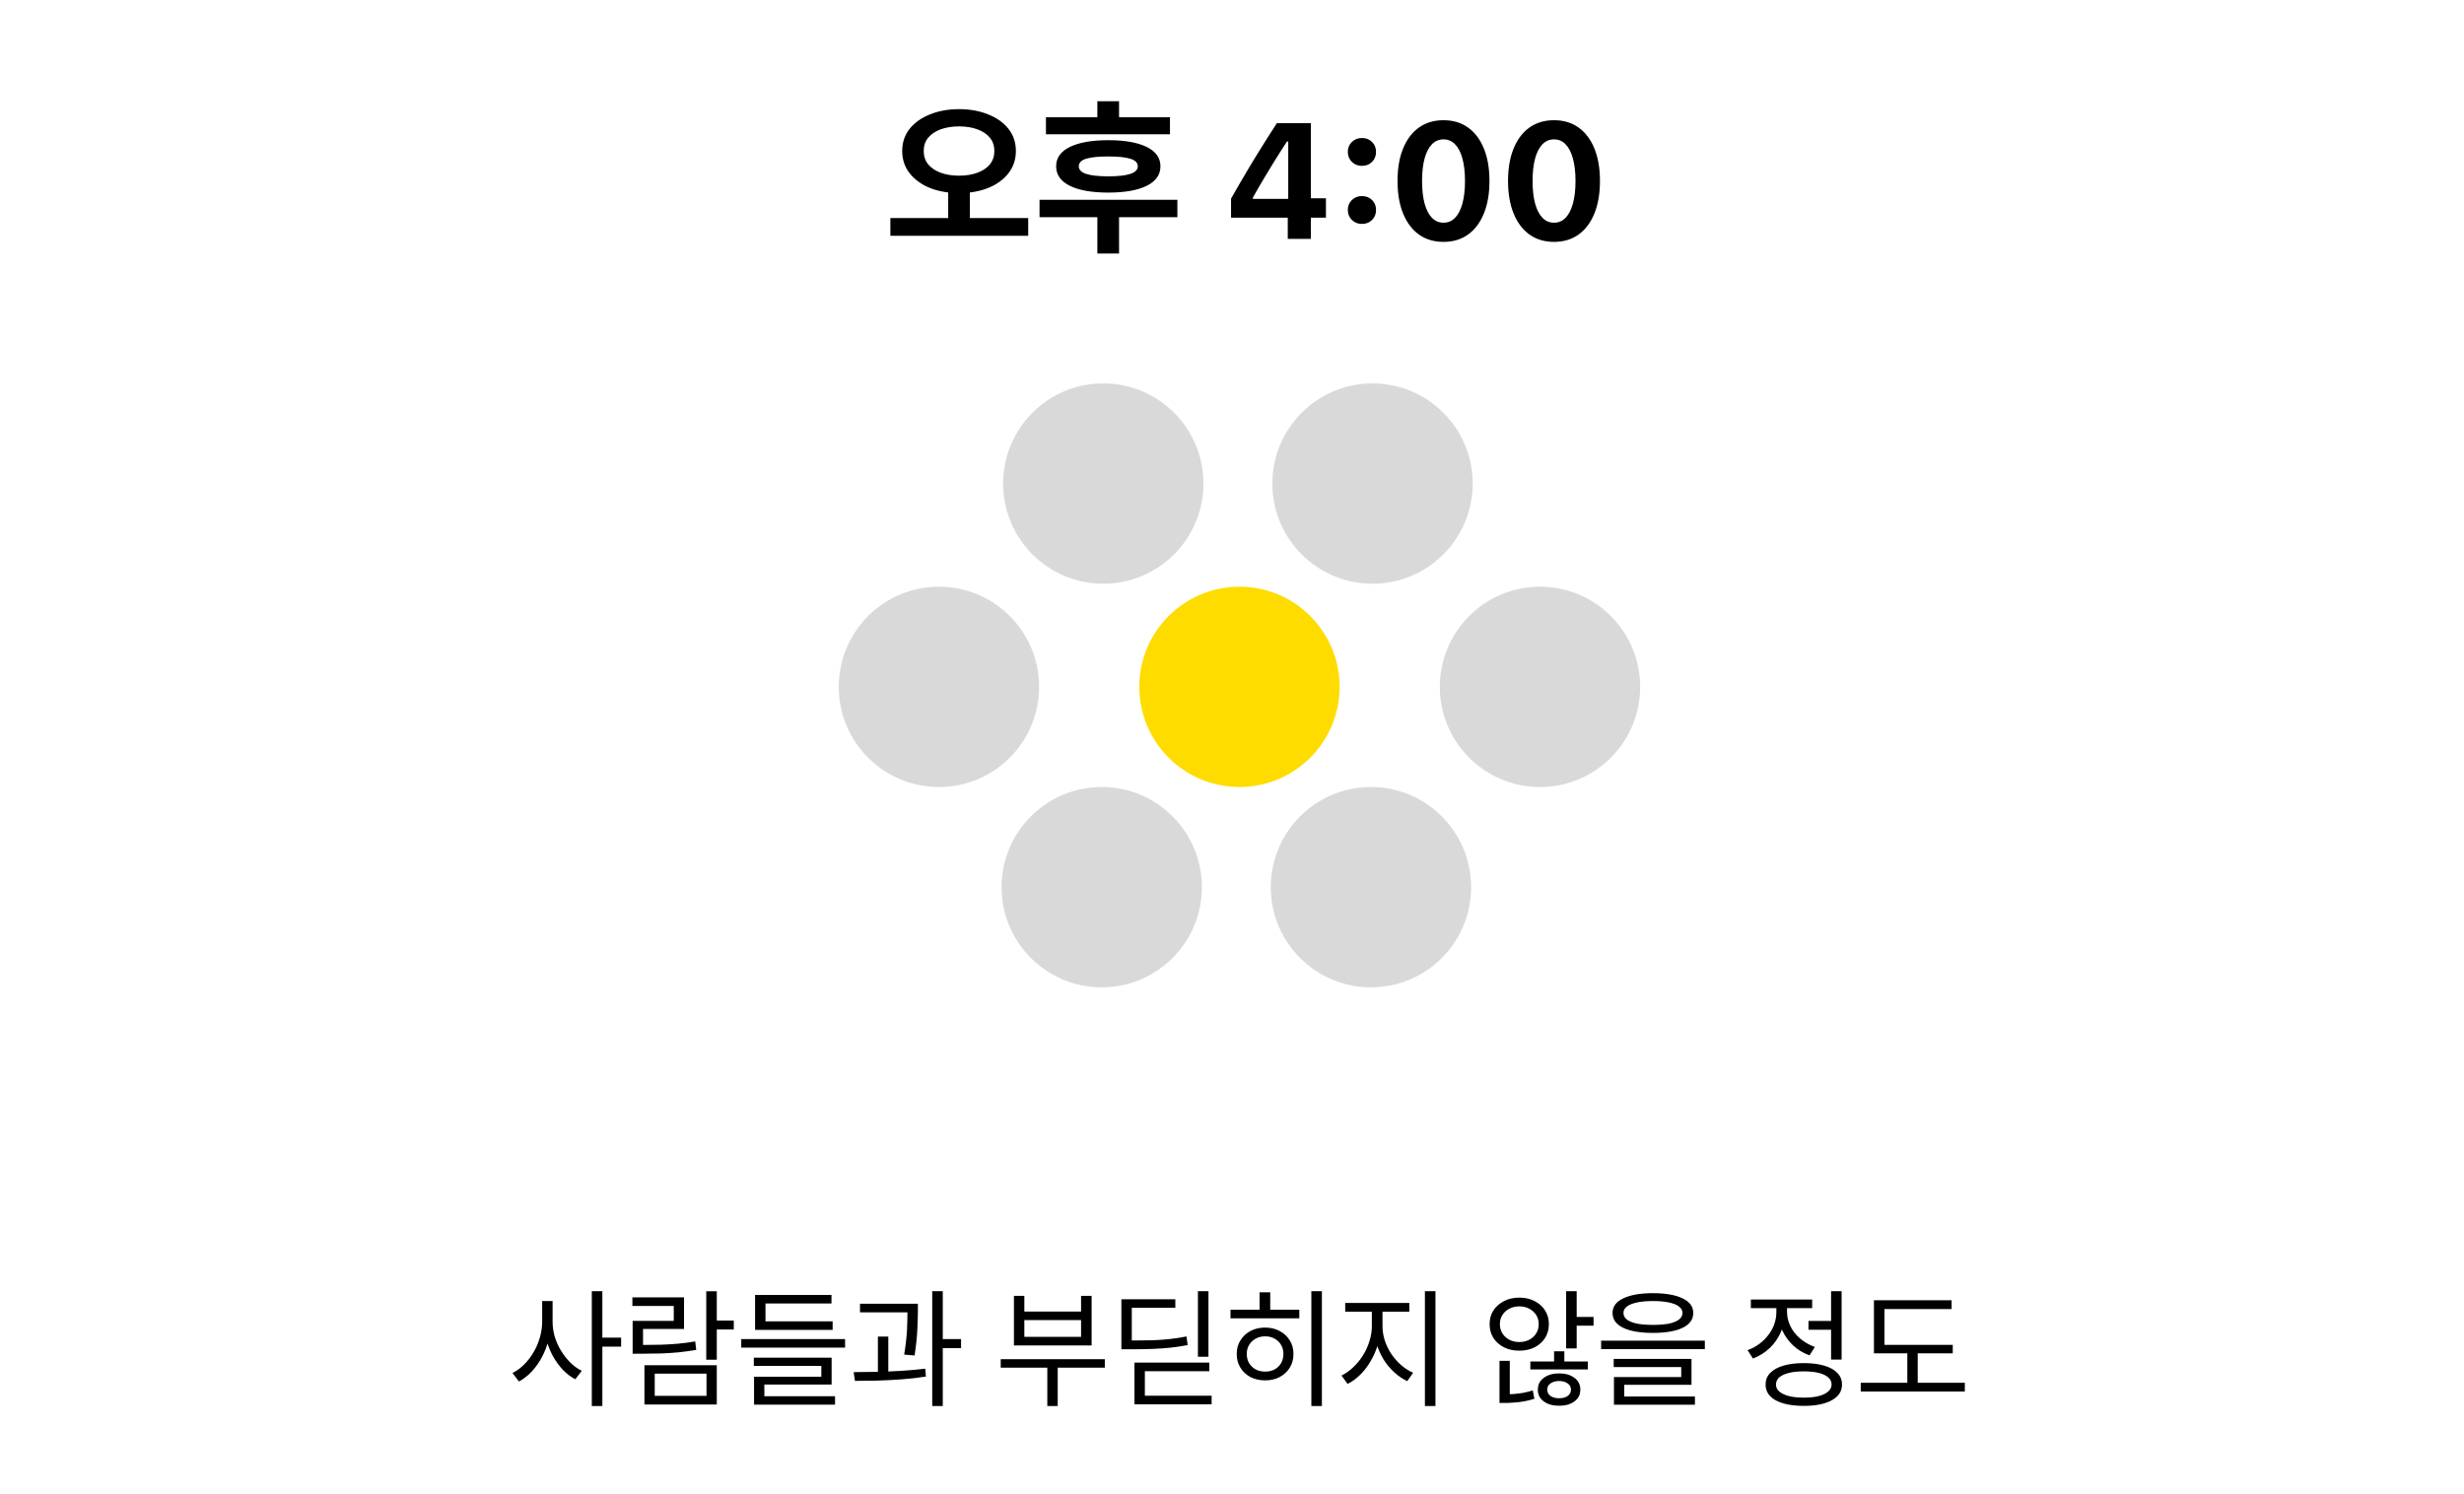
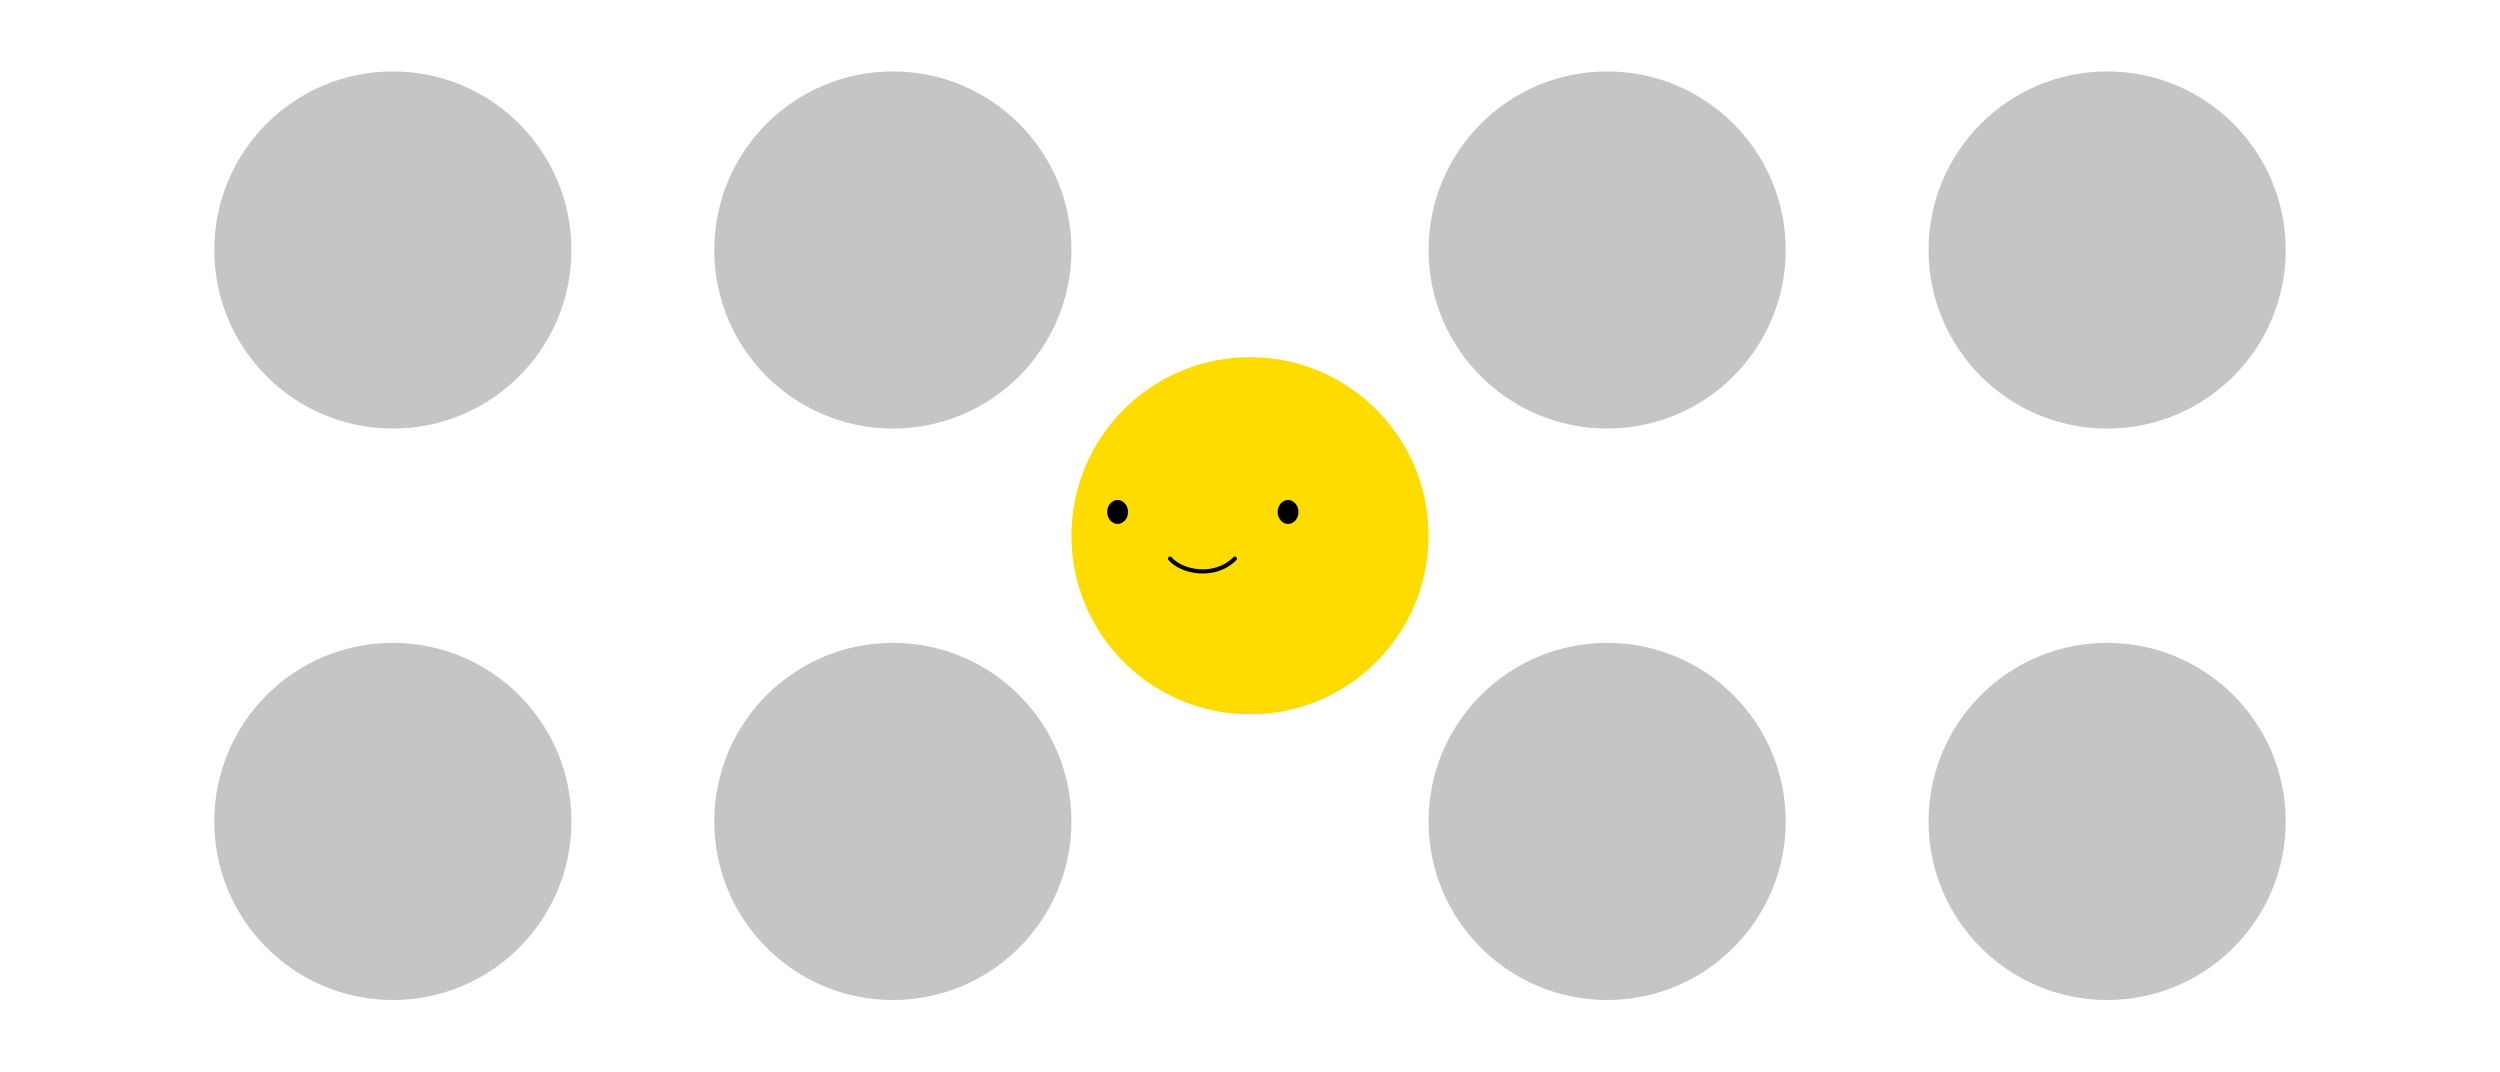
- <svg xmlns="http://www.w3.org/2000/svg" width="165" height="100" viewBox="0 0 165 100" fill="none">
-   <path d="M36.306 87.133H36.885V88.51C36.885 88.936 36.831 89.352 36.723 89.76C36.621 90.168 36.474 90.55 36.281 90.907C36.088 91.264 35.862 91.582 35.601 91.859C35.34 92.137 35.057 92.358 34.751 92.522L34.318 91.953C34.601 91.811 34.861 91.621 35.099 91.383C35.343 91.14 35.556 90.862 35.737 90.55C35.918 90.239 36.057 89.91 36.154 89.564C36.255 89.213 36.306 88.862 36.306 88.51V87.133ZM36.434 87.133H37.004V88.51C37.004 88.85 37.052 89.188 37.148 89.522C37.25 89.856 37.392 90.171 37.573 90.466C37.754 90.76 37.961 91.024 38.194 91.256C38.431 91.488 38.687 91.672 38.959 91.808L38.525 92.37C38.225 92.216 37.947 92.007 37.692 91.74C37.443 91.474 37.222 91.171 37.029 90.831C36.842 90.485 36.695 90.117 36.587 89.726C36.485 89.329 36.434 88.924 36.434 88.51V87.133ZM39.63 86.471H40.336V94.163H39.63V86.471ZM40.174 89.582H41.593V90.185H40.174V89.582ZM47.294 86.479H47.999V91.061H47.294V86.479ZM47.778 88.442H49.138V89.037H47.778V88.442ZM43.154 91.434H47.999V94.061H43.154V91.434ZM47.311 91.996H43.843V93.483H47.311V91.996ZM42.364 90.075H42.967C43.432 90.075 43.86 90.069 44.251 90.058C44.648 90.046 45.03 90.023 45.398 89.99C45.772 89.956 46.158 89.904 46.554 89.837L46.622 90.406C46.214 90.474 45.821 90.528 45.441 90.567C45.067 90.602 44.679 90.627 44.276 90.644C43.88 90.655 43.443 90.661 42.967 90.661H42.364V90.075ZM42.347 86.887H45.806V89.004H43.061V90.406H42.364V88.46H45.118V87.465H42.347V86.887ZM49.637 89.683H56.59V90.253H49.637V89.683ZM50.563 88.493H55.757V89.063H50.563V88.493ZM50.563 86.725H55.68V87.295H51.26V88.944H50.563V86.725ZM50.478 90.924H55.689V92.727H51.184V93.695H50.495V92.2H55V91.477H50.478V90.924ZM50.495 93.508H55.918V94.07H50.495V93.508ZM57.59 87.312H61.058V87.89H57.59V87.312ZM58.788 89.513H59.485V92.115H58.788V89.513ZM60.769 87.312H61.466V87.728C61.466 88.04 61.454 88.448 61.432 88.953C61.415 89.457 61.352 90.066 61.245 90.78L60.548 90.721C60.661 90.023 60.726 89.428 60.743 88.936C60.76 88.442 60.769 88.04 60.769 87.728V87.312ZM62.426 86.471H63.132V94.163H62.426V86.471ZM62.936 89.683H64.356V90.287H62.936V89.683ZM57.25 92.48L57.165 91.894C57.624 91.888 58.125 91.882 58.669 91.876C59.219 91.865 59.774 91.843 60.335 91.808C60.902 91.775 61.443 91.726 61.959 91.664L62.001 92.191C61.468 92.276 60.922 92.338 60.361 92.378C59.805 92.418 59.261 92.446 58.729 92.463C58.196 92.474 57.703 92.48 57.25 92.48ZM67.013 91.026H73.983V91.596H67.013V91.026ZM70.132 91.29H70.829V94.163H70.132V91.29ZM67.897 86.785H68.594V87.839H72.393V86.785H73.099V90.109H67.897V86.785ZM68.594 88.409V89.531H72.393V88.409H68.594ZM75.093 89.777H75.722C76.277 89.777 76.764 89.771 77.184 89.76C77.609 89.743 78 89.715 78.357 89.675C78.719 89.635 79.085 89.579 79.453 89.505L79.53 90.083C79.15 90.157 78.776 90.213 78.408 90.253C78.04 90.293 77.64 90.321 77.209 90.338C76.784 90.355 76.288 90.364 75.722 90.364H75.093V89.777ZM75.093 87.014H78.705V87.584H75.79V90.117H75.093V87.014ZM80.218 86.471H80.924V90.865H80.218V86.471ZM75.968 91.256H80.983V91.834H76.665V93.823H75.968V91.256ZM75.968 93.475H81.136V94.052H75.968V93.475ZM87.814 86.471H88.52V94.163H87.814V86.471ZM82.4 87.712H87.007V88.29H82.4V87.712ZM84.72 88.91C85.083 88.91 85.406 88.987 85.689 89.139C85.978 89.293 86.205 89.502 86.369 89.769C86.534 90.029 86.616 90.332 86.616 90.678C86.616 91.024 86.534 91.33 86.369 91.596C86.205 91.862 85.978 92.072 85.689 92.225C85.406 92.372 85.083 92.446 84.72 92.446C84.352 92.446 84.023 92.372 83.734 92.225C83.451 92.072 83.227 91.862 83.063 91.596C82.898 91.33 82.816 91.024 82.816 90.678C82.816 90.332 82.898 90.029 83.063 89.769C83.227 89.502 83.451 89.293 83.734 89.139C84.023 88.987 84.352 88.91 84.72 88.91ZM84.72 89.496C84.488 89.496 84.278 89.547 84.091 89.65C83.904 89.751 83.757 89.89 83.649 90.066C83.541 90.242 83.488 90.446 83.488 90.678C83.488 90.91 83.541 91.117 83.649 91.299C83.757 91.474 83.904 91.613 84.091 91.715C84.278 91.811 84.488 91.859 84.72 91.859C84.958 91.859 85.168 91.811 85.349 91.715C85.536 91.613 85.681 91.474 85.783 91.299C85.89 91.117 85.944 90.91 85.944 90.678C85.944 90.446 85.89 90.242 85.783 90.066C85.681 89.89 85.536 89.751 85.349 89.65C85.168 89.547 84.958 89.496 84.72 89.496ZM84.346 86.547H85.06V88.069H84.346V86.547ZM91.865 87.576H92.444V88.817C92.444 89.225 92.387 89.627 92.273 90.023C92.16 90.415 92.001 90.786 91.797 91.137C91.599 91.483 91.367 91.789 91.1 92.055C90.834 92.321 90.548 92.531 90.242 92.684L89.834 92.123C90.112 91.987 90.372 91.803 90.616 91.57C90.865 91.338 91.084 91.072 91.27 90.772C91.457 90.471 91.602 90.154 91.704 89.82C91.812 89.485 91.865 89.151 91.865 88.817V87.576ZM92.01 87.576H92.579V88.817C92.579 89.139 92.63 89.463 92.733 89.785C92.84 90.103 92.987 90.403 93.174 90.686C93.367 90.964 93.585 91.211 93.829 91.426C94.078 91.641 94.345 91.811 94.628 91.936L94.237 92.497C93.925 92.35 93.633 92.151 93.362 91.902C93.09 91.653 92.852 91.367 92.647 91.043C92.449 90.715 92.293 90.364 92.18 89.99C92.067 89.61 92.01 89.219 92.01 88.817V87.576ZM90.081 87.261H94.373V87.847H90.081V87.261ZM95.418 86.471H96.124V94.163H95.418V86.471ZM101.739 86.904C102.119 86.904 102.459 86.981 102.759 87.133C103.059 87.287 103.294 87.496 103.464 87.763C103.634 88.029 103.719 88.335 103.719 88.68C103.719 89.026 103.634 89.335 103.464 89.607C103.294 89.873 103.059 90.083 102.759 90.236C102.459 90.383 102.119 90.457 101.739 90.457C101.359 90.457 101.019 90.383 100.719 90.236C100.419 90.083 100.181 89.873 100.005 89.607C99.835 89.335 99.75 89.026 99.75 88.68C99.75 88.335 99.835 88.029 100.005 87.763C100.181 87.496 100.419 87.287 100.719 87.133C101.019 86.981 101.359 86.904 101.739 86.904ZM101.739 87.49C101.495 87.49 101.274 87.541 101.076 87.644C100.878 87.746 100.722 87.887 100.608 88.069C100.495 88.244 100.438 88.448 100.438 88.68C100.438 88.913 100.495 89.12 100.608 89.301C100.722 89.482 100.878 89.624 101.076 89.726C101.274 89.828 101.495 89.879 101.739 89.879C101.988 89.879 102.209 89.828 102.402 89.726C102.6 89.624 102.756 89.482 102.869 89.301C102.983 89.12 103.039 88.913 103.039 88.68C103.039 88.448 102.983 88.244 102.869 88.069C102.756 87.887 102.6 87.746 102.402 87.644C102.209 87.541 101.988 87.49 101.739 87.49ZM104.875 86.471H105.581V90.304H104.875V86.471ZM105.275 88.196H106.711V88.782H105.275V88.196ZM100.413 93.381H100.787C100.94 93.381 101.118 93.375 101.322 93.364C101.526 93.347 101.742 93.322 101.968 93.287C102.195 93.248 102.419 93.191 102.64 93.118L102.75 93.678C102.507 93.758 102.266 93.817 102.028 93.857C101.796 93.897 101.575 93.922 101.365 93.933C101.155 93.951 100.963 93.959 100.787 93.959H100.413V93.381ZM100.413 91.137H101.101V93.585H100.413V91.137ZM102.478 91.18H106.329V91.715H102.478V91.18ZM104.408 91.978C104.827 91.978 105.167 92.078 105.428 92.276C105.694 92.469 105.827 92.732 105.827 93.067C105.827 93.401 105.694 93.664 105.428 93.857C105.167 94.05 104.827 94.146 104.408 94.146C103.989 94.146 103.646 94.05 103.379 93.857C103.113 93.664 102.98 93.401 102.98 93.067C102.98 92.732 103.113 92.469 103.379 92.276C103.646 92.078 103.989 91.978 104.408 91.978ZM104.408 92.489C104.176 92.489 103.983 92.542 103.83 92.65C103.683 92.752 103.609 92.891 103.609 93.067C103.609 93.242 103.683 93.384 103.83 93.492C103.983 93.594 104.176 93.644 104.408 93.644C104.64 93.644 104.83 93.594 104.977 93.492C105.125 93.384 105.198 93.242 105.198 93.067C105.198 92.891 105.125 92.752 104.977 92.65C104.83 92.542 104.64 92.489 104.408 92.489ZM104.068 90.499H104.756V91.596H104.068V90.499ZM110.686 86.606C111.536 86.606 112.199 86.723 112.675 86.955C113.151 87.182 113.389 87.507 113.389 87.933C113.389 88.363 113.151 88.695 112.675 88.927C112.199 89.154 111.536 89.267 110.686 89.267C109.842 89.267 109.179 89.154 108.697 88.927C108.221 88.695 107.983 88.363 107.983 87.933C107.983 87.507 108.221 87.182 108.697 86.955C109.179 86.723 109.842 86.606 110.686 86.606ZM110.686 87.133C110.273 87.133 109.918 87.165 109.624 87.227C109.329 87.289 109.102 87.38 108.944 87.499C108.791 87.618 108.714 87.763 108.714 87.933C108.714 88.103 108.791 88.25 108.944 88.374C109.102 88.493 109.329 88.584 109.624 88.647C109.918 88.703 110.273 88.731 110.686 88.731C111.106 88.731 111.463 88.703 111.757 88.647C112.052 88.584 112.276 88.493 112.429 88.374C112.587 88.25 112.667 88.103 112.667 87.933C112.667 87.763 112.587 87.618 112.429 87.499C112.276 87.38 112.052 87.289 111.757 87.227C111.463 87.165 111.106 87.133 110.686 87.133ZM107.218 89.785H114.163V90.355H107.218V89.785ZM108.06 91.01H113.27V92.743H108.765V93.67H108.077V92.225H112.582V91.553H108.06V91.01ZM108.077 93.525H113.5V94.078H108.077V93.525ZM121.104 88.468H122.829V89.055H121.104V88.468ZM122.617 86.471H123.322V91.052H122.617V86.471ZM120.789 91.29C121.322 91.29 121.778 91.347 122.158 91.46C122.543 91.573 122.838 91.738 123.042 91.953C123.246 92.163 123.348 92.421 123.348 92.727C123.348 93.18 123.118 93.531 122.659 93.781C122.206 94.03 121.583 94.154 120.789 94.154C119.996 94.154 119.37 94.03 118.911 93.781C118.457 93.531 118.231 93.18 118.231 92.727C118.231 92.421 118.333 92.163 118.537 91.953C118.746 91.738 119.041 91.573 119.421 91.46C119.806 91.347 120.262 91.29 120.789 91.29ZM120.789 91.843C120.404 91.843 120.072 91.876 119.795 91.945C119.517 92.013 119.302 92.112 119.149 92.242C119.001 92.372 118.928 92.534 118.928 92.727C118.928 92.908 119.001 93.064 119.149 93.194C119.302 93.324 119.517 93.426 119.795 93.5C120.072 93.568 120.404 93.602 120.789 93.602C121.18 93.602 121.512 93.568 121.784 93.5C122.061 93.426 122.274 93.324 122.421 93.194C122.574 93.064 122.651 92.908 122.651 92.727C122.651 92.534 122.574 92.372 122.421 92.242C122.274 92.112 122.061 92.013 121.784 91.945C121.512 91.876 121.18 91.843 120.789 91.843ZM118.953 87.252H119.531V87.873C119.531 88.343 119.441 88.785 119.259 89.199C119.084 89.607 118.834 89.967 118.511 90.278C118.188 90.585 117.814 90.82 117.389 90.984L117.024 90.423C117.313 90.321 117.573 90.182 117.806 90.007C118.044 89.831 118.248 89.63 118.418 89.403C118.593 89.176 118.727 88.933 118.817 88.672C118.908 88.411 118.953 88.145 118.953 87.873V87.252ZM119.089 87.252H119.667V87.865C119.667 88.193 119.744 88.513 119.897 88.825C120.05 89.137 120.268 89.412 120.551 89.65C120.835 89.888 121.16 90.075 121.529 90.21L121.172 90.772C120.752 90.618 120.387 90.397 120.075 90.109C119.764 89.814 119.52 89.474 119.344 89.088C119.174 88.703 119.089 88.295 119.089 87.865V87.252ZM117.245 87.031H121.35V87.609H117.245V87.031ZM125.487 90.066H130.765V90.635H125.487V90.066ZM124.603 92.608H131.573V93.194H124.603V92.608ZM127.722 90.312H128.419V92.837H127.722V90.312ZM125.487 87.082H130.689V87.669H126.192V90.321H125.487V87.082Z" fill="black" />
-   <circle cx="83" cy="46" r="6.708" fill="#FFDC00" />
-   <circle cx="103.125" cy="46" r="6.708" fill="#D9D9D9" />
-   <circle cx="91.805" cy="59.416" r="6.708" fill="#D9D9D9" />
-   <circle cx="73.881" cy="32.385" r="6.708" fill="#D9D9D9" />
-   <circle cx="91.909" cy="32.385" r="6.708" fill="#D9D9D9" />
-   <circle cx="73.776" cy="59.416" r="6.708" fill="#D9D9D9" />
-   <circle cx="62.875" cy="46" r="6.708" fill="#D9D9D9" />
-   <path d="M63.495 12.513H64.947V14.834H63.495V12.513ZM64.221 7.31C64.947 7.31 65.596 7.427 66.168 7.662C66.748 7.889 67.202 8.212 67.532 8.63C67.862 9.048 68.027 9.543 68.027 10.115C68.027 10.68 67.862 11.175 67.532 11.6C67.202 12.025 66.748 12.355 66.168 12.59C65.596 12.817 64.947 12.931 64.221 12.931C63.503 12.931 62.854 12.817 62.274 12.59C61.702 12.355 61.248 12.025 60.91 11.6C60.58 11.175 60.415 10.68 60.415 10.115C60.415 9.543 60.58 9.048 60.91 8.63C61.248 8.212 61.702 7.889 62.274 7.662C62.854 7.427 63.503 7.31 64.221 7.31ZM64.221 8.465C63.759 8.465 63.349 8.531 62.989 8.663C62.637 8.795 62.359 8.982 62.153 9.224C61.955 9.466 61.856 9.763 61.856 10.115C61.856 10.46 61.955 10.757 62.153 11.006C62.359 11.248 62.637 11.435 62.989 11.567C63.349 11.699 63.759 11.765 64.221 11.765C64.691 11.765 65.101 11.699 65.453 11.567C65.813 11.435 66.091 11.248 66.289 11.006C66.487 10.757 66.586 10.46 66.586 10.115C66.586 9.763 66.487 9.466 66.289 9.224C66.091 8.982 65.813 8.795 65.453 8.663C65.101 8.531 64.691 8.465 64.221 8.465ZM59.623 14.603H68.852V15.791H59.623V14.603ZM70.041 7.849H78.346V8.993H70.041V7.849ZM69.612 13.382H78.841V14.548H69.612V13.382ZM73.484 14.416H74.936V16.979H73.484V14.416ZM74.221 9.389C75.314 9.389 76.168 9.539 76.784 9.84C77.4 10.141 77.708 10.573 77.708 11.138C77.708 11.703 77.4 12.139 76.784 12.447C76.168 12.748 75.31 12.898 74.21 12.898C73.118 12.898 72.263 12.748 71.647 12.447C71.031 12.139 70.723 11.703 70.723 11.138C70.723 10.573 71.031 10.141 71.647 9.84C72.263 9.539 73.121 9.389 74.221 9.389ZM74.21 10.478C73.55 10.478 73.055 10.529 72.725 10.632C72.403 10.735 72.241 10.903 72.241 11.138C72.241 11.365 72.403 11.534 72.725 11.644C73.055 11.754 73.55 11.809 74.21 11.809C74.878 11.809 75.373 11.754 75.695 11.644C76.025 11.534 76.19 11.365 76.19 11.138C76.19 10.903 76.025 10.735 75.695 10.632C75.373 10.529 74.878 10.478 74.21 10.478ZM73.484 6.782H74.936V8.608H73.484V6.782ZM86.234 16V14.577H82.436V13.304C82.633 12.953 82.832 12.605 83.033 12.262C83.233 11.914 83.436 11.571 83.64 11.23C83.847 10.887 84.053 10.548 84.257 10.215C84.465 9.879 84.673 9.548 84.88 9.222C85.088 8.892 85.296 8.568 85.503 8.25H87.781V13.277H88.79V14.577H87.781V16H86.234ZM83.897 13.32H86.266V9.479H86.18C86.03 9.712 85.876 9.95 85.718 10.194C85.564 10.437 85.409 10.686 85.251 10.94C85.097 11.195 84.941 11.451 84.784 11.709C84.63 11.963 84.478 12.219 84.327 12.477C84.18 12.731 84.037 12.983 83.897 13.234V13.32ZM91.201 14.996C90.929 14.996 90.703 14.906 90.524 14.727C90.345 14.548 90.256 14.326 90.256 14.061C90.256 13.796 90.345 13.576 90.524 13.4C90.703 13.221 90.929 13.132 91.201 13.132C91.48 13.132 91.708 13.221 91.883 13.4C92.059 13.576 92.146 13.796 92.146 14.061C92.146 14.326 92.059 14.548 91.883 14.727C91.708 14.906 91.48 14.996 91.201 14.996ZM91.201 11.107C90.929 11.107 90.703 11.017 90.524 10.838C90.345 10.659 90.256 10.437 90.256 10.172C90.256 9.907 90.345 9.687 90.524 9.512C90.703 9.333 90.929 9.243 91.201 9.243C91.48 9.243 91.708 9.333 91.883 9.512C92.059 9.687 92.146 9.907 92.146 10.172C92.146 10.437 92.059 10.659 91.883 10.838C91.708 11.017 91.48 11.107 91.201 11.107ZM96.662 16.199C96.025 16.199 95.475 16.034 95.013 15.705C94.555 15.372 94.202 14.901 93.955 14.292C93.708 13.683 93.585 12.962 93.585 12.127V12.117C93.585 11.279 93.708 10.557 93.955 9.952C94.202 9.343 94.555 8.874 95.013 8.545C95.475 8.215 96.025 8.051 96.662 8.051C97.303 8.051 97.853 8.215 98.311 8.545C98.77 8.874 99.122 9.343 99.369 9.952C99.617 10.557 99.74 11.279 99.74 12.117V12.127C99.74 12.962 99.617 13.683 99.369 14.292C99.122 14.901 98.77 15.372 98.311 15.705C97.853 16.034 97.303 16.199 96.662 16.199ZM96.662 14.915C96.97 14.915 97.23 14.804 97.441 14.582C97.656 14.36 97.819 14.041 97.93 13.626C98.044 13.211 98.102 12.711 98.102 12.127V12.117C98.102 11.53 98.044 11.03 97.93 10.618C97.819 10.203 97.656 9.886 97.441 9.667C97.23 9.445 96.97 9.334 96.662 9.334C96.358 9.334 96.098 9.445 95.884 9.667C95.672 9.886 95.509 10.203 95.395 10.618C95.284 11.03 95.228 11.53 95.228 12.117V12.127C95.228 12.711 95.284 13.211 95.395 13.626C95.509 14.041 95.672 14.36 95.884 14.582C96.098 14.804 96.358 14.915 96.662 14.915ZM104.063 16.199C103.425 16.199 102.876 16.034 102.414 15.705C101.955 15.372 101.603 14.901 101.356 14.292C101.109 13.683 100.985 12.962 100.985 12.127V12.117C100.985 11.279 101.109 10.557 101.356 9.952C101.603 9.343 101.955 8.874 102.414 8.545C102.876 8.215 103.425 8.051 104.063 8.051C104.704 8.051 105.253 8.215 105.712 8.545C106.17 8.874 106.523 9.343 106.77 9.952C107.017 10.557 107.14 11.279 107.14 12.117V12.127C107.14 12.962 107.017 13.683 106.77 14.292C106.523 14.901 106.17 15.372 105.712 15.705C105.253 16.034 104.704 16.199 104.063 16.199ZM104.063 14.915C104.371 14.915 104.63 14.804 104.841 14.582C105.056 14.36 105.219 14.041 105.33 13.626C105.445 13.211 105.502 12.711 105.502 12.127V12.117C105.502 11.53 105.445 11.03 105.33 10.618C105.219 10.203 105.056 9.886 104.841 9.667C104.63 9.445 104.371 9.334 104.063 9.334C103.758 9.334 103.499 9.445 103.284 9.667C103.073 9.886 102.91 10.203 102.795 10.618C102.684 11.03 102.629 11.53 102.629 12.117V12.127C102.629 12.711 102.684 13.211 102.795 13.626C102.91 14.041 103.073 14.36 103.284 14.582C103.499 14.804 103.758 14.915 104.063 14.915Z" fill="black" />
+ <svg xmlns="http://www.w3.org/2000/svg" width="350" height="150" viewBox="0 0 350 150" fill="none">
+   <circle cx="175" cy="75" r="25" fill="#FFDC00" />
+   <ellipse cx="156.462" cy="71.677" rx="1.462" ry="1.677" fill="black" />
+   <ellipse cx="180.329" cy="71.677" rx="1.462" ry="1.677" fill="black" />
+   <path d="M163.813 78.209C165.334 80.042 170.014 81.095 172.88 78.209" stroke="black" stroke-width="0.585" stroke-linecap="round" />
+   <circle cx="55" cy="115" r="25" fill="#C5C5C7" />
+   <circle cx="55" cy="35" r="25" fill="#C5C5C7" />
+   <circle cx="295" cy="115" r="25" fill="#C5C5C7" />
+   <circle cx="295" cy="35" r="25" fill="#C5C5C7" />
+   <circle cx="225" cy="35" r="25" fill="#C5C5C7" />
+   <circle cx="125" cy="35" r="25" fill="#C5C5C7" />
+   <circle cx="125" cy="115" r="25" fill="#C5C5C7" />
+   <circle cx="225" cy="115" r="25" fill="#C5C5C7" />
</svg>
